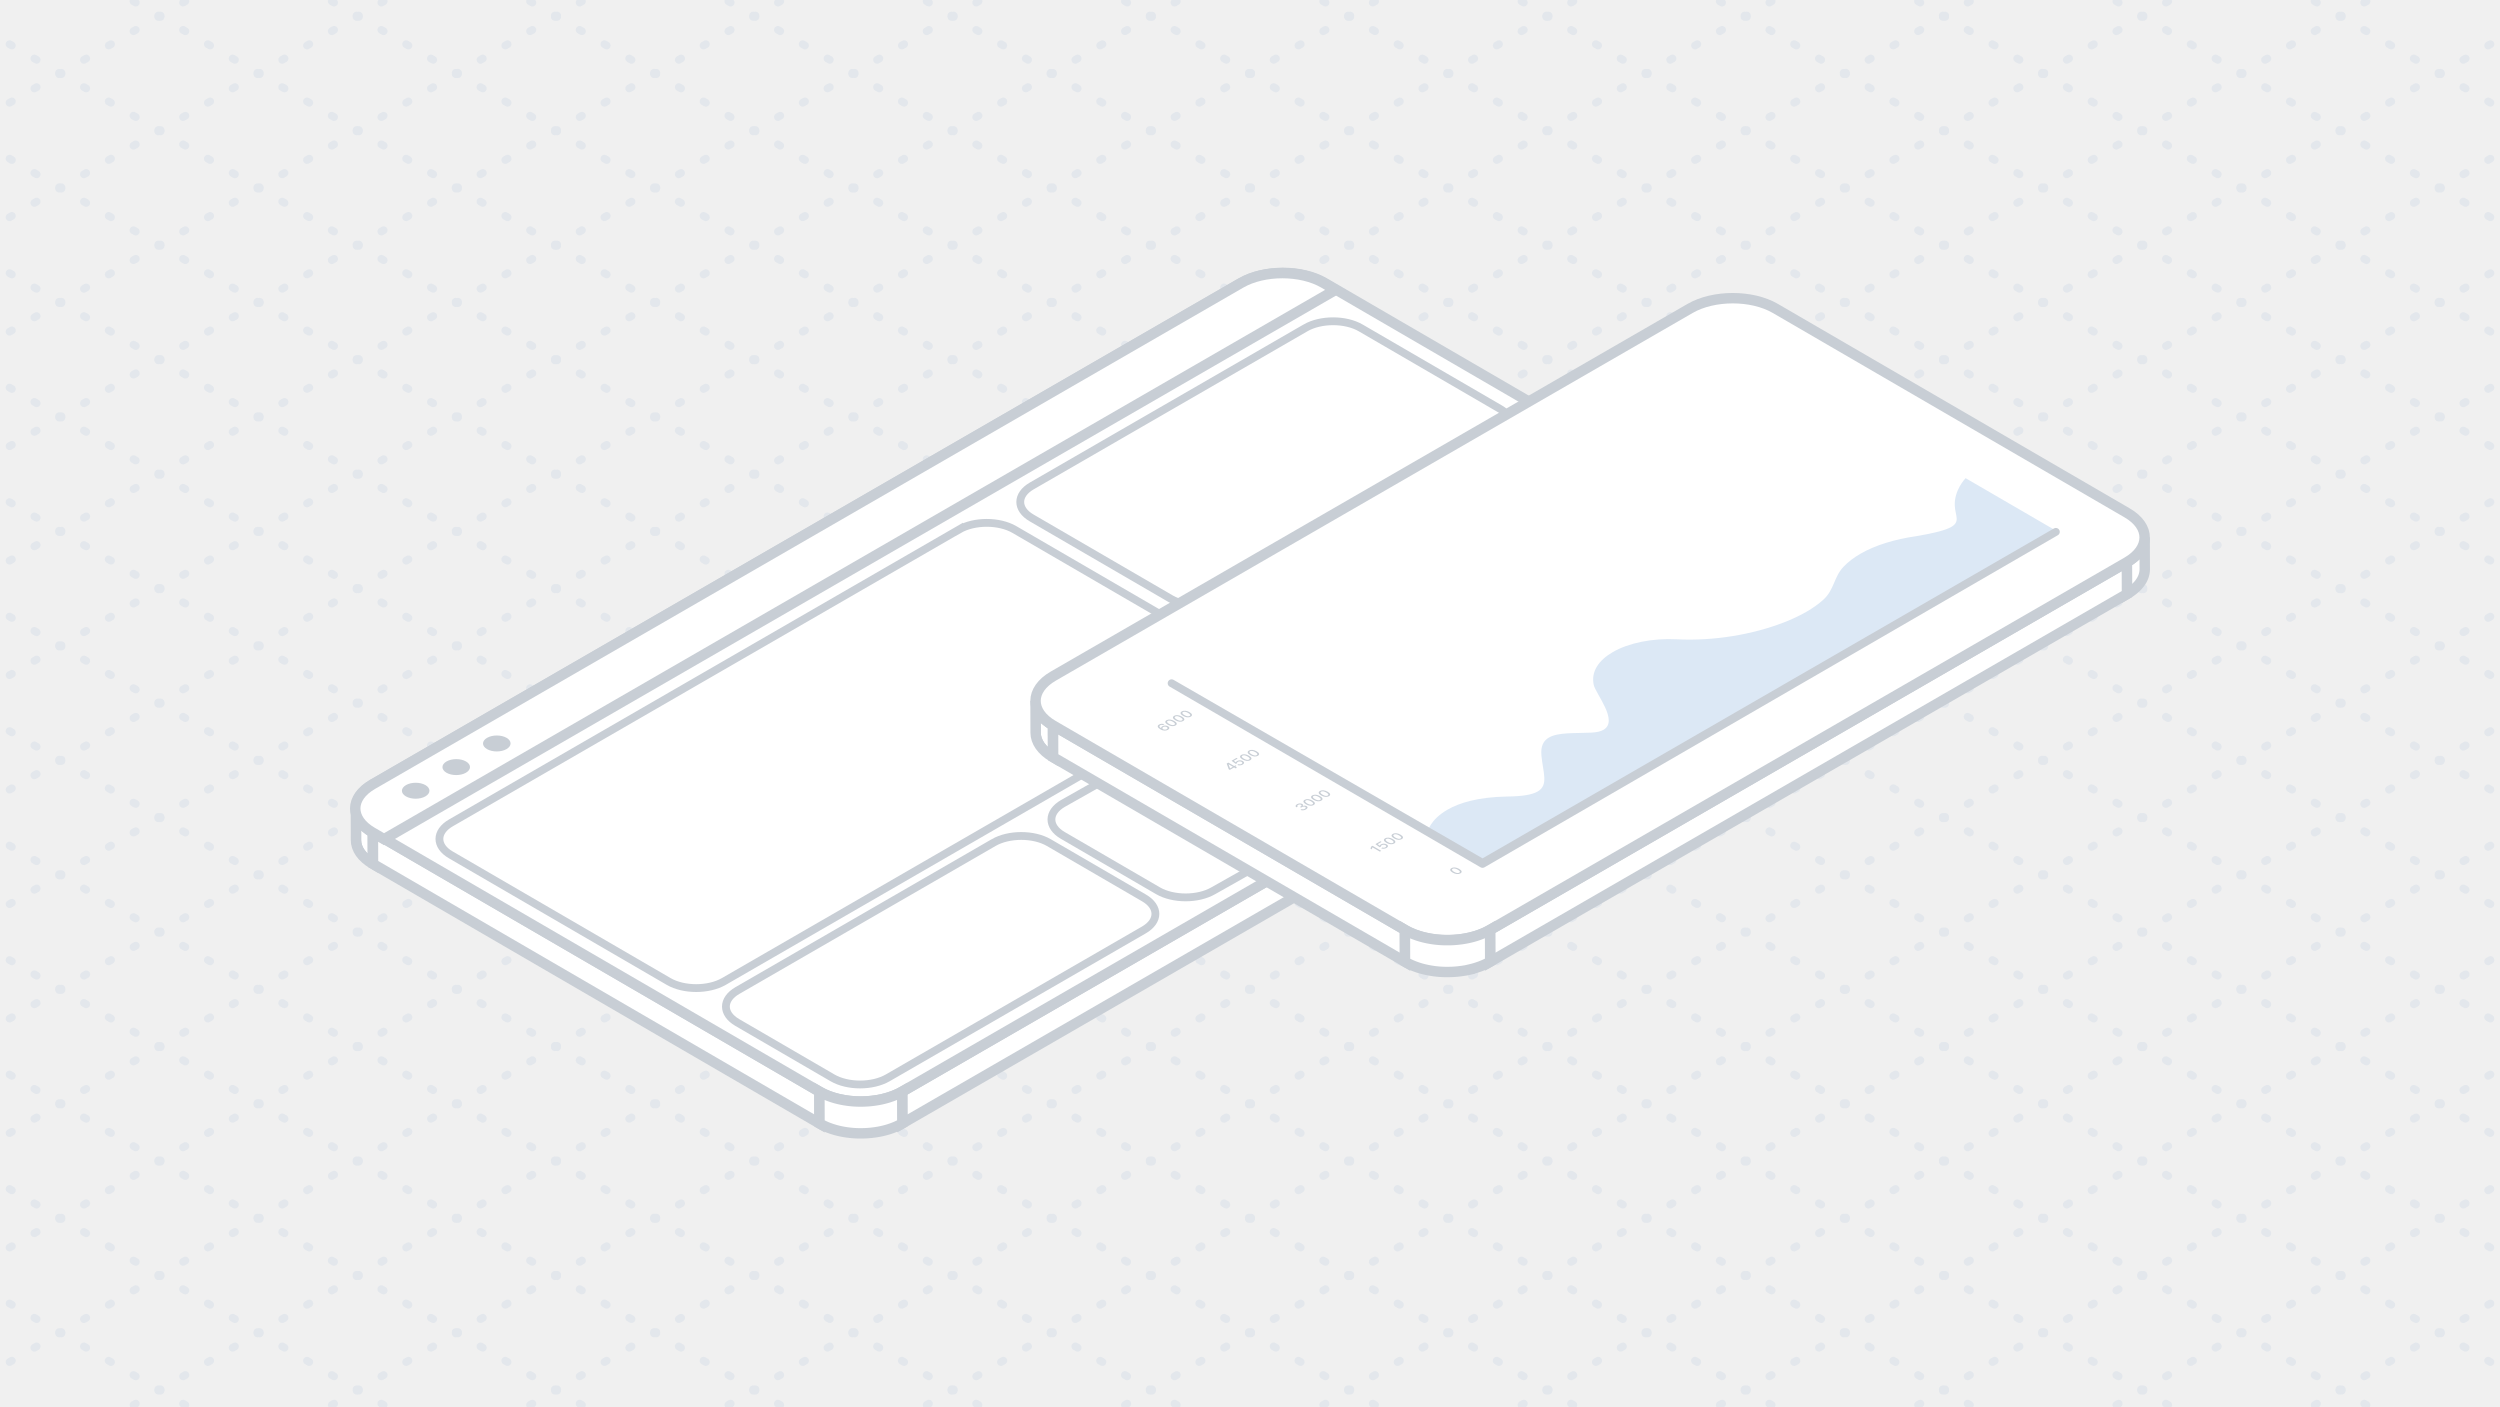
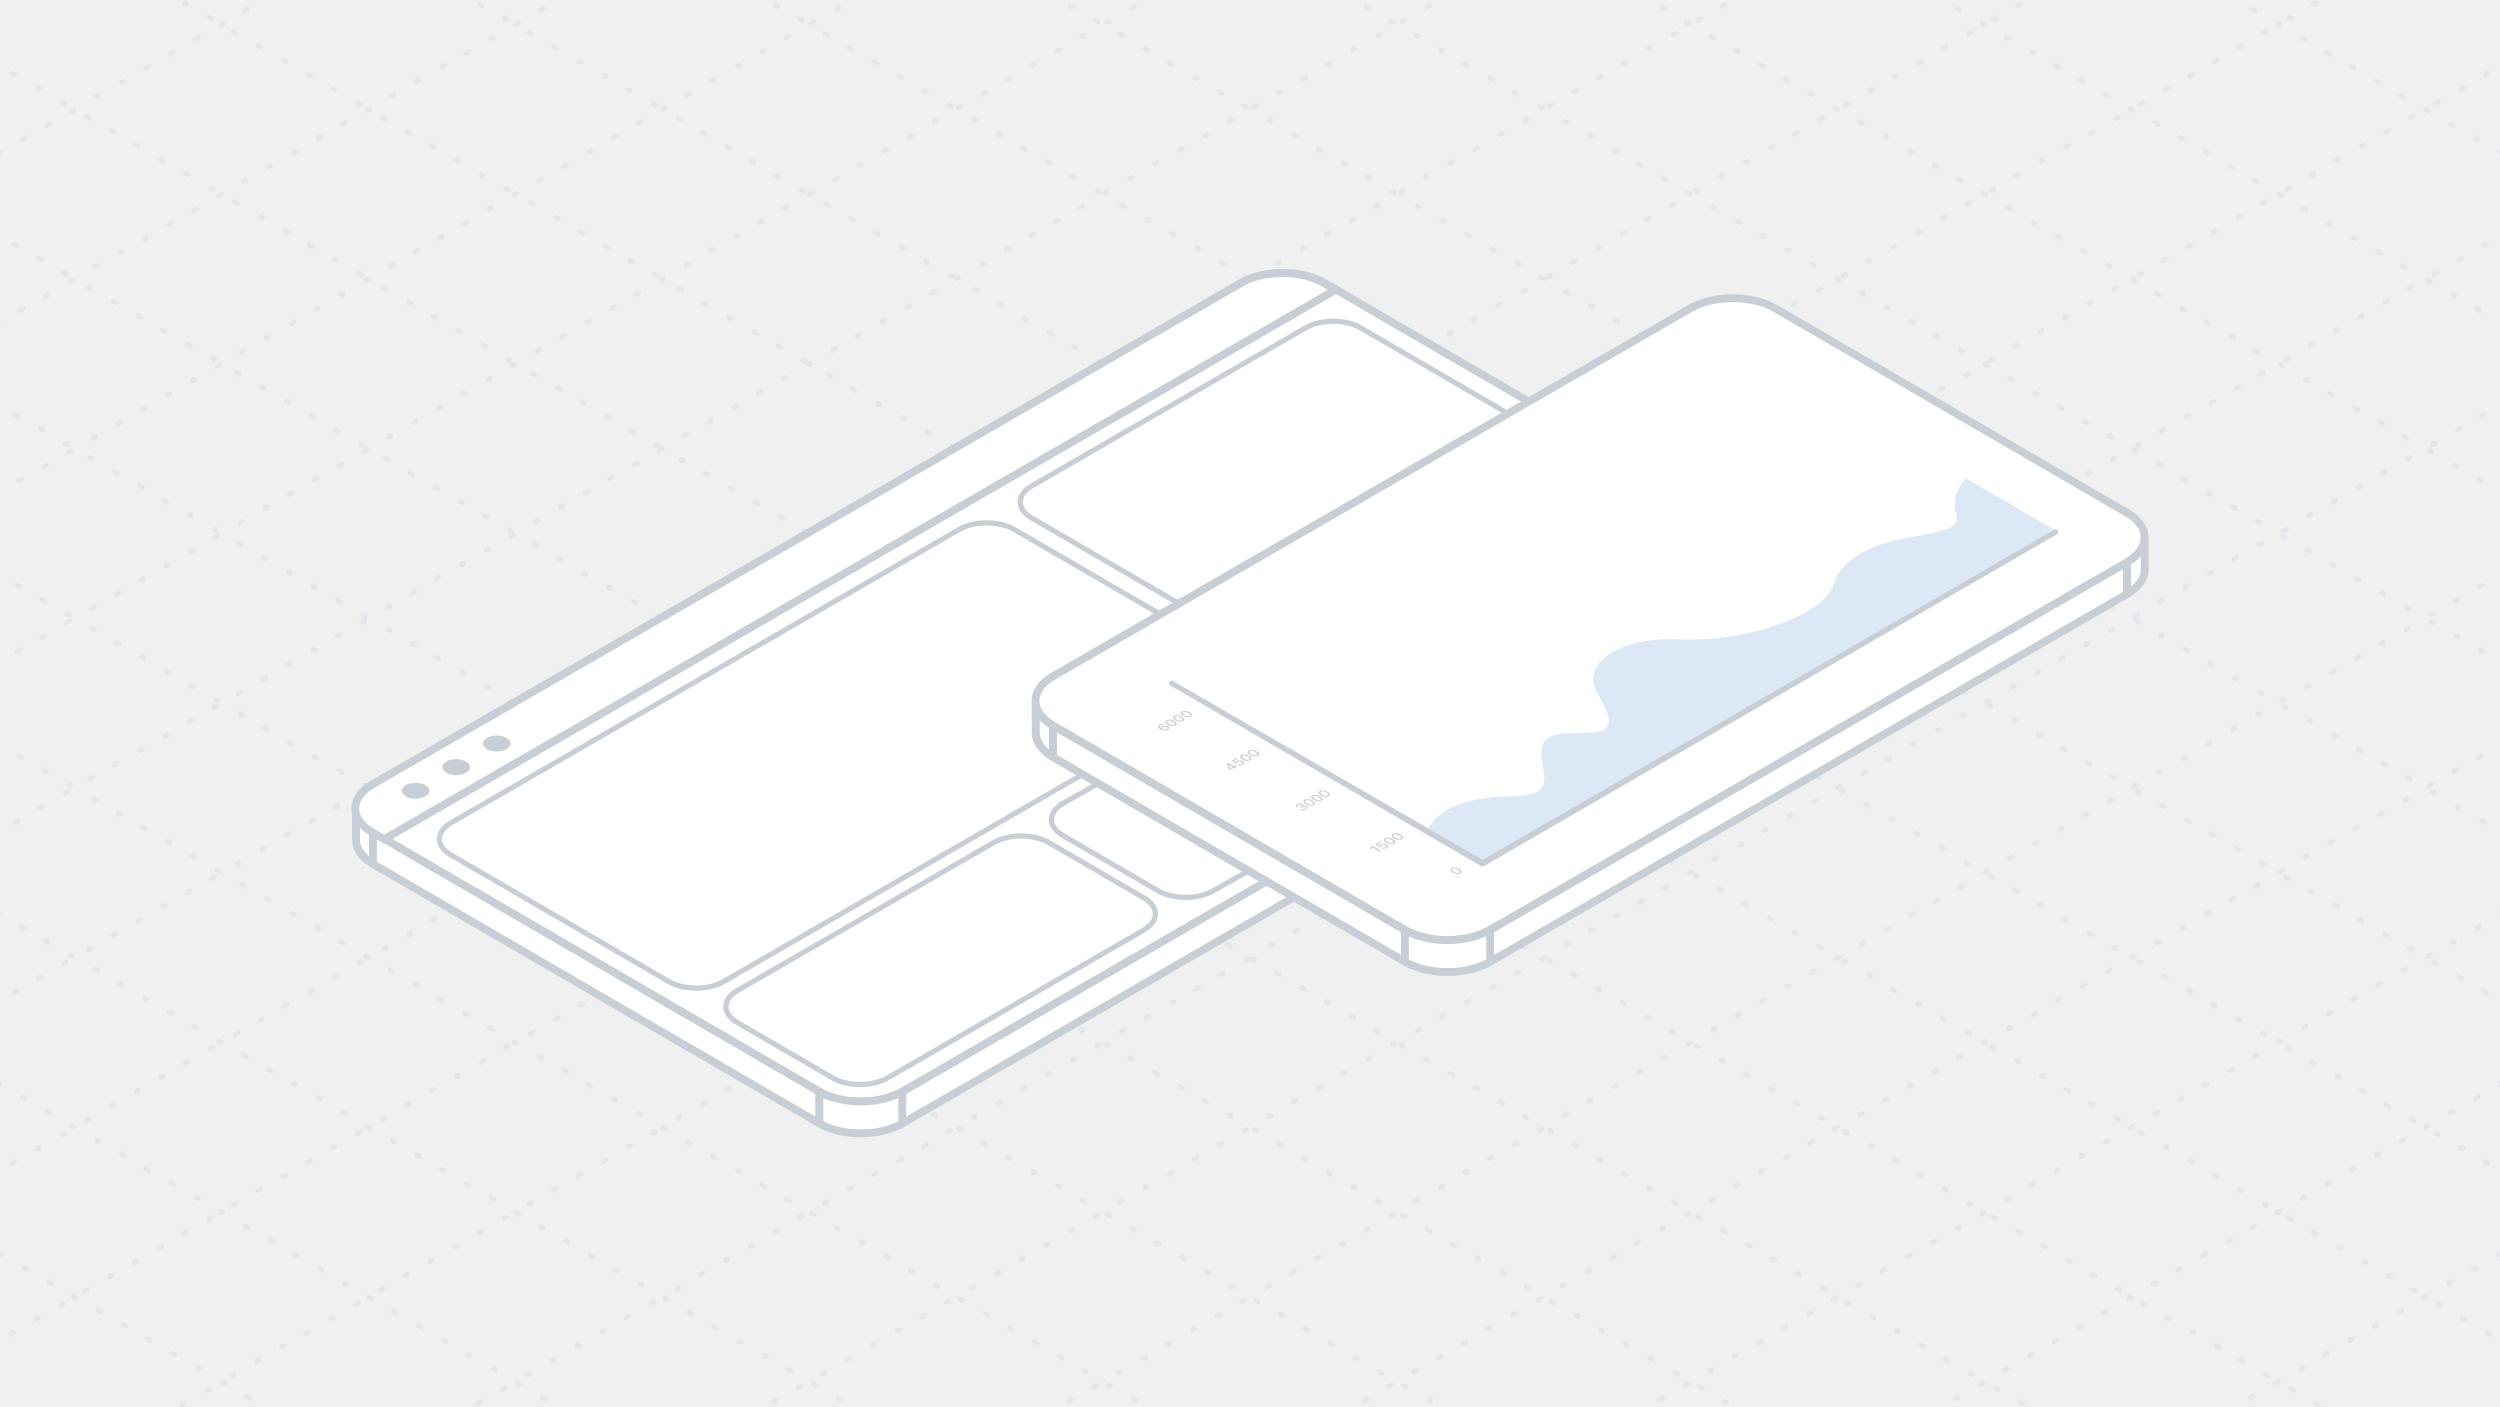
<svg xmlns="http://www.w3.org/2000/svg" viewBox="0 0 1920 1080">
  <defs>
    <style>
      .cls-1, .cls-2, .cls-3, .cls-4 {
        stroke: #c8ced5;
      }
-       .cls-1, .cls-3, .cls-4, .cls-5, .cls-6 {
+       .cls-1, .cls-5, .cls-3, .cls-4, .cls-6 {
        fill: none;
      }
-       .cls-1, .cls-3, .cls-5, .cls-6 {
-         stroke-width: 6px;
+       .cls-1, .cls-5, .cls-4, .cls-6 {
+         stroke-width: 4px;
      }
      .cls-1, .cls-5, .cls-6 {
        stroke-linecap: round;
        stroke-linejoin: round;
      }
+       .cls-2, .cls-3 {
+         stroke-width: 6px;
+       }
      .cls-2, .cls-3, .cls-4 {
        stroke-miterlimit: 10;
      }
-       .cls-2, .cls-4 {
-         stroke-width: 8px;
-       }
      .cls-2, .cls-7 {
        fill: #fff;
+       }
+       .cls-5 {
+         stroke-dasharray: 2 19.96;
+       }
+       .cls-5, .cls-6 {
+         stroke: #e3e7ec;
      }
      .cls-8 {
        fill: #dce8f5;
      }
      .cls-9 {
        fill: #c8ced5;
      }
      .cls-10 {
        clip-path: url(#clippath-1);
      }
-       .cls-5 {
-         stroke-dasharray: 2 19.98;
-       }
-       .cls-5, .cls-6 {
-         stroke: #e3e7ec;
-       }
      .cls-6 {
-         stroke-dasharray: 2 19.98;
+         stroke-dasharray: 2 19.96;
      }
      .cls-11 {
        clip-path: url(#clippath);
      }
    </style>
    <clipPath id="clippath">
      <path class="cls-2" d="M273.4,645.25l-.07-24.45c.02,6.63,4.37,13.25,13.07,18.3l.07,24.45c-8.7-5.06-13.06-11.67-13.07-18.3Z" />
    </clipPath>
    <clipPath id="clippath-1">
      <path class="cls-2" d="M795.37,562.76l-.07-24.45c.02,6.81,4.5,13.61,13.44,18.81l.07,24.45c-8.94-5.2-13.42-12-13.44-18.81Z" />
    </clipPath>
  </defs>
  <g>
    <g>
-       <line class="cls-6" x1="978.16" y1="-812.28" x2="3310.88" y2="534.51" />
-       <line class="cls-5" x1="3302.22" y1="550.5" x2="969.53" y2="1897.28" />
-       <line class="cls-6" x1="941.84" y1="1892.28" x2="-1390.87" y2="545.49" />
-       <line class="cls-5" x1="-1382.22" y1="529.5" x2="950.47" y2="-817.28" />
+       <line class="cls-5" x1="978.14" y1="-1469.05" x2="4448.42" y2="534.52" />
+       <line class="cls-6" x1="4439.77" y1="550.48" x2="969.52" y2="2554.04" />
+       <line class="cls-5" x1="941.86" y1="2549.05" x2="-2528.42" y2="545.48" />
+       <line class="cls-6" x1="-2519.77" y1="529.52" x2="950.48" y2="-1474.04" />
    </g>
-     <line class="cls-6" x1="-1306.08" y1="506.53" x2="1026.63" y2="1853.32" />
-     <line class="cls-6" x1="-1229.94" y1="462.57" x2="1102.77" y2="1809.36" />
-     <line class="cls-6" x1="-1153.8" y1="418.61" x2="1178.91" y2="1765.4" />
-     <line class="cls-6" x1="-1077.66" y1="374.65" x2="1255.05" y2="1721.44" />
-     <line class="cls-6" x1="-1001.51" y1="330.69" x2="1331.2" y2="1677.48" />
-     <line class="cls-6" x1="-925.37" y1="286.72" x2="1407.34" y2="1633.52" />
-     <line class="cls-6" x1="-849.23" y1="242.76" x2="1483.48" y2="1589.56" />
-     <line class="cls-6" x1="-773.09" y1="198.8" x2="1559.62" y2="1545.6" />
-     <line class="cls-6" x1="-696.95" y1="154.84" x2="1635.76" y2="1501.64" />
-     <line class="cls-6" x1="-620.81" y1="110.88" x2="1711.9" y2="1457.68" />
-     <line class="cls-6" x1="-544.67" y1="66.92" x2="1788.05" y2="1413.71" />
-     <line class="cls-6" x1="-468.52" y1="22.96" x2="1864.19" y2="1369.75" />
-     <line class="cls-6" x1="-392.38" y1="-21" x2="1940.33" y2="1325.79" />
-     <line class="cls-6" x1="-316.24" y1="-64.96" x2="2016.47" y2="1281.83" />
-     <line class="cls-6" x1="-240.1" y1="-108.92" x2="2092.61" y2="1237.87" />
-     <line class="cls-6" x1="-163.96" y1="-152.88" x2="2168.75" y2="1193.91" />
-     <line class="cls-6" x1="-87.82" y1="-196.84" x2="2244.89" y2="1149.95" />
-     <line class="cls-6" x1="-11.68" y1="-240.8" x2="2321.04" y2="1105.99" />
-     <line class="cls-6" x1="64.47" y1="-284.76" x2="2397.18" y2="1062.03" />
-     <line class="cls-6" x1="140.61" y1="-328.72" x2="2473.32" y2="1018.07" />
-     <line class="cls-6" x1="216.75" y1="-372.68" x2="2549.46" y2="974.11" />
-     <line class="cls-6" x1="292.89" y1="-416.64" x2="2625.6" y2="930.15" />
-     <line class="cls-6" x1="369.03" y1="-460.6" x2="2701.74" y2="886.19" />
-     <line class="cls-6" x1="445.17" y1="-504.56" x2="2777.88" y2="842.23" />
-     <line class="cls-6" x1="521.31" y1="-548.52" x2="2854.03" y2="798.27" />
-     <line class="cls-6" x1="597.46" y1="-592.48" x2="2930.17" y2="754.31" />
-     <line class="cls-6" x1="673.6" y1="-636.44" x2="3006.31" y2="710.35" />
-     <line class="cls-6" x1="749.74" y1="-680.4" x2="3082.45" y2="666.39" />
-     <line class="cls-6" x1="825.88" y1="-724.36" x2="3158.59" y2="622.43" />
-     <line class="cls-6" x1="902.02" y1="-768.32" x2="3234.73" y2="578.47" />
-     <line class="cls-5" x1="3226.08" y1="506.53" x2="893.38" y2="1853.32" />
-     <line class="cls-5" x1="3149.94" y1="462.57" x2="817.24" y2="1809.36" />
-     <line class="cls-5" x1="3073.8" y1="418.61" x2="741.1" y2="1765.4" />
-     <line class="cls-5" x1="2997.65" y1="374.65" x2="664.96" y2="1721.44" />
-     <line class="cls-5" x1="2921.51" y1="330.69" x2="588.82" y2="1677.48" />
-     <line class="cls-5" x1="2845.37" y1="286.73" x2="512.67" y2="1633.51" />
-     <line class="cls-5" x1="2769.23" y1="242.77" x2="436.53" y2="1589.55" />
-     <line class="cls-5" x1="2693.09" y1="198.81" x2="360.39" y2="1545.59" />
-     <line class="cls-5" x1="2616.94" y1="154.85" x2="284.25" y2="1501.63" />
-     <line class="cls-5" x1="2540.8" y1="110.89" x2="208.11" y2="1457.67" />
-     <line class="cls-5" x1="2464.66" y1="66.93" x2="131.96" y2="1413.71" />
-     <line class="cls-5" x1="2388.52" y1="22.97" x2="55.82" y2="1369.75" />
-     <line class="cls-5" x1="2312.38" y1="-20.99" x2="-20.32" y2="1325.79" />
-     <line class="cls-5" x1="2236.24" y1="-64.95" x2="-96.46" y2="1281.83" />
-     <line class="cls-5" x1="2160.09" y1="-108.91" x2="-172.6" y2="1237.87" />
-     <line class="cls-5" x1="2083.95" y1="-152.87" x2="-248.75" y2="1193.91" />
-     <line class="cls-5" x1="2007.81" y1="-196.83" x2="-324.89" y2="1149.95" />
-     <line class="cls-5" x1="1931.67" y1="-240.8" x2="-401.03" y2="1105.99" />
-     <line class="cls-5" x1="1855.53" y1="-284.76" x2="-477.17" y2="1062.03" />
-     <line class="cls-5" x1="1779.38" y1="-328.72" x2="-553.31" y2="1018.07" />
-     <line class="cls-5" x1="1703.24" y1="-372.68" x2="-629.46" y2="974.11" />
-     <line class="cls-5" x1="1627.1" y1="-416.64" x2="-705.6" y2="930.15" />
-     <line class="cls-5" x1="1550.96" y1="-460.6" x2="-781.74" y2="886.18" />
-     <line class="cls-5" x1="1474.82" y1="-504.56" x2="-857.88" y2="842.22" />
-     <line class="cls-5" x1="1398.67" y1="-548.52" x2="-934.02" y2="798.26" />
-     <line class="cls-5" x1="1322.53" y1="-592.48" x2="-1010.17" y2="754.3" />
-     <line class="cls-5" x1="1246.39" y1="-636.44" x2="-1086.31" y2="710.34" />
-     <line class="cls-5" x1="1170.25" y1="-680.4" x2="-1162.45" y2="666.38" />
-     <line class="cls-5" x1="1094.11" y1="-724.36" x2="-1238.59" y2="622.42" />
-     <line class="cls-5" x1="1017.96" y1="-768.32" x2="-1314.73" y2="578.46" />
+     <line class="cls-5" x1="-2406.94" y1="485.33" x2="1063.34" y2="2488.89" />
+     <line class="cls-5" x1="-2294.1" y1="420.18" x2="1176.18" y2="2423.75" />
+     <line class="cls-5" x1="-2181.27" y1="355.03" x2="1289.01" y2="2358.6" />
+     <line class="cls-5" x1="-2068.43" y1="289.89" x2="1401.85" y2="2293.45" />
+     <line class="cls-5" x1="-1955.59" y1="224.74" x2="1514.68" y2="2228.31" />
+     <line class="cls-5" x1="-1842.76" y1="159.6" x2="1627.52" y2="2163.16" />
+     <line class="cls-5" x1="-1729.92" y1="94.45" x2="1740.35" y2="2098.02" />
+     <line class="cls-5" x1="-1617.09" y1="29.31" x2="1853.19" y2="2032.87" />
+     <line class="cls-5" x1="-1504.25" y1="-35.84" x2="1966.03" y2="1967.73" />
+     <line class="cls-5" x1="-1391.42" y1="-100.99" x2="2078.86" y2="1902.58" />
+     <line class="cls-5" x1="-1278.58" y1="-166.13" x2="2191.7" y2="1837.43" />
+     <line class="cls-5" x1="-1165.74" y1="-231.28" x2="2304.53" y2="1772.29" />
+     <line class="cls-5" x1="-1052.91" y1="-296.42" x2="2417.37" y2="1707.14" />
+     <line class="cls-5" x1="-940.07" y1="-361.57" x2="2530.21" y2="1642" />
+     <line class="cls-5" x1="-827.24" y1="-426.72" x2="2643.04" y2="1576.85" />
+     <line class="cls-5" x1="-714.4" y1="-491.86" x2="2755.88" y2="1511.7" />
+     <line class="cls-5" x1="-601.56" y1="-557.01" x2="2868.71" y2="1446.56" />
+     <line class="cls-5" x1="-488.73" y1="-622.15" x2="2981.55" y2="1381.41" />
+     <line class="cls-5" x1="-375.89" y1="-687.3" x2="3094.39" y2="1316.27" />
+     <line class="cls-5" x1="-263.06" y1="-752.44" x2="3207.22" y2="1251.12" />
+     <line class="cls-5" x1="-150.22" y1="-817.59" x2="3320.06" y2="1185.98" />
+     <line class="cls-5" x1="-37.39" y1="-882.74" x2="3432.89" y2="1120.83" />
+     <line class="cls-5" x1="75.45" y1="-947.88" x2="3545.73" y2="1055.68" />
+     <line class="cls-5" x1="188.29" y1="-1013.03" x2="3658.56" y2="990.54" />
+     <line class="cls-5" x1="301.12" y1="-1078.17" x2="3771.4" y2="925.39" />
+     <line class="cls-5" x1="413.96" y1="-1143.32" x2="3884.24" y2="860.25" />
+     <line class="cls-5" x1="526.79" y1="-1208.47" x2="3997.07" y2="795.1" />
+     <line class="cls-5" x1="639.63" y1="-1273.61" x2="4109.91" y2="729.95" />
+     <line class="cls-5" x1="752.47" y1="-1338.76" x2="4222.74" y2="664.81" />
+     <line class="cls-5" x1="865.3" y1="-1403.9" x2="4335.58" y2="599.66" />
+     <line class="cls-6" x1="4326.94" y1="485.34" x2="856.68" y2="2488.89" />
+     <line class="cls-6" x1="4214.1" y1="420.19" x2="743.84" y2="2423.75" />
+     <line class="cls-6" x1="4101.26" y1="355.05" x2="631.01" y2="2358.6" />
+     <line class="cls-6" x1="3988.43" y1="289.9" x2="518.17" y2="2293.45" />
+     <line class="cls-6" x1="3875.59" y1="224.75" x2="405.34" y2="2228.31" />
+     <line class="cls-6" x1="3762.75" y1="159.61" x2="292.5" y2="2163.16" />
+     <line class="cls-6" x1="3649.92" y1="94.46" x2="179.66" y2="2098.01" />
+     <line class="cls-6" x1="3537.08" y1="29.31" x2="66.83" y2="2032.87" />
+     <line class="cls-6" x1="3424.25" y1="-35.83" x2="-46.01" y2="1967.72" />
+     <line class="cls-6" x1="3311.41" y1="-100.98" x2="-158.85" y2="1902.58" />
+     <line class="cls-6" x1="3198.57" y1="-166.12" x2="-271.68" y2="1837.43" />
+     <line class="cls-6" x1="3085.74" y1="-231.27" x2="-384.52" y2="1772.28" />
+     <line class="cls-6" x1="2972.9" y1="-296.42" x2="-497.36" y2="1707.14" />
+     <line class="cls-6" x1="2860.06" y1="-361.56" x2="-610.19" y2="1641.99" />
+     <line class="cls-6" x1="2747.23" y1="-426.71" x2="-723.03" y2="1576.84" />
+     <line class="cls-6" x1="2634.39" y1="-491.86" x2="-835.87" y2="1511.7" />
+     <line class="cls-6" x1="2521.55" y1="-557" x2="-948.7" y2="1446.55" />
+     <line class="cls-6" x1="2408.72" y1="-622.15" x2="-1061.54" y2="1381.41" />
+     <line class="cls-6" x1="2295.88" y1="-687.29" x2="-1174.38" y2="1316.26" />
+     <line class="cls-6" x1="2183.04" y1="-752.44" x2="-1287.21" y2="1251.11" />
+     <line class="cls-6" x1="2070.21" y1="-817.59" x2="-1400.05" y2="1185.97" />
+     <line class="cls-6" x1="1957.37" y1="-882.73" x2="-1512.89" y2="1120.82" />
+     <line class="cls-6" x1="1844.53" y1="-947.88" x2="-1625.72" y2="1055.67" />
+     <line class="cls-6" x1="1731.7" y1="-1013.03" x2="-1738.56" y2="990.53" />
+     <line class="cls-6" x1="1618.86" y1="-1078.17" x2="-1851.4" y2="925.38" />
+     <line class="cls-6" x1="1506.02" y1="-1143.32" x2="-1964.23" y2="860.24" />
+     <line class="cls-6" x1="1393.19" y1="-1208.46" x2="-2077.07" y2="795.09" />
+     <line class="cls-6" x1="1280.35" y1="-1273.61" x2="-2189.91" y2="729.94" />
+     <line class="cls-6" x1="1167.51" y1="-1338.76" x2="-2302.74" y2="664.8" />
+     <line class="cls-6" x1="1054.68" y1="-1403.9" x2="-2415.58" y2="599.65" />
  </g>
  <g>
    <path class="cls-2" d="M1373.05,460.63c.02-.22.03-.44.04-.66,0-.15.02-.31.03-.46,0-.1,0-.2,0-.3l-.07-24.45c0,.25-.02.5-.03.76-.01.22-.02.45-.04.67-.02.2-.05.4-.07.6-.03.22-.06.44-.1.66-.04.2-.08.41-.13.61-.05.22-.09.43-.15.65-.05.2-.12.41-.18.61-.06.21-.13.43-.2.64-.07.2-.15.4-.22.59-.09.22-.17.45-.27.67-.09.2-.18.39-.27.59-.11.22-.21.44-.33.66-.1.18-.2.36-.3.55-.14.25-.3.51-.45.76-.11.18-.23.36-.35.53-.17.25-.35.5-.53.75-.12.17-.24.33-.37.5-.29.37-.59.74-.91,1.1-.08.09-.14.17-.22.26-.4.44-.83.88-1.27,1.31-.2.2-.42.39-.63.58-.18.16-.35.33-.54.49-.23.2-.47.4-.71.59-.19.16-.37.31-.57.47-.26.2-.53.4-.8.59-.2.14-.39.29-.59.43-.29.21-.6.41-.91.61-.19.13-.38.26-.58.38-.51.32-1.03.64-1.57.95l.07,24.45c.52-.3,1.03-.61,1.52-.92.02-.01.03-.02.05-.03.2-.13.38-.26.58-.38.31-.2.62-.41.91-.61.2-.14.39-.29.59-.43.27-.2.54-.39.8-.59.2-.15.38-.31.57-.47.24-.2.48-.39.71-.59.19-.16.36-.32.54-.49.18-.16.37-.32.54-.49.03-.03.06-.06.09-.09.45-.43.87-.87,1.27-1.31.08-.09.15-.17.22-.26.32-.36.62-.73.91-1.1.05-.06.1-.12.15-.18.08-.1.15-.21.22-.32.18-.25.36-.5.53-.75.12-.18.23-.35.35-.53.16-.25.31-.5.45-.76.06-.11.13-.22.19-.32.04-.07.07-.15.11-.22.11-.22.22-.44.33-.66.09-.2.19-.39.27-.59.1-.22.18-.44.27-.67.05-.14.12-.27.16-.4.02-.06.04-.12.06-.19.07-.21.14-.43.2-.64.06-.2.12-.41.18-.61.06-.21.1-.43.15-.64.03-.15.07-.29.1-.44.01-.06.01-.12.03-.17.04-.22.07-.44.1-.66.03-.2.06-.41.07-.61Z" />
    <g>
      <path class="cls-7" d="M273.4,645.25l-.07-24.45c.02,6.63,4.37,13.25,13.07,18.3l.07,24.45c-8.7-5.06-13.06-11.67-13.07-18.3Z" />
      <g class="cls-11">
        <path class="cls-2" d="M286.41,639.09l.07,24.45c-8.7-5.06-13.06-11.67-13.07-18.3l-.07-24.45c.02,6.63,4.37,13.25,13.07,18.3" />
      </g>
-       <path class="cls-4" d="M273.4,645.25l-.07-24.45c.02,6.63,4.37,13.25,13.07,18.3l.07,24.45c-8.7-5.06-13.06-11.67-13.07-18.3Z" />
+       <path class="cls-3" d="M273.4,645.25l-.07-24.45c.02,6.63,4.37,13.25,13.07,18.3l.07,24.45c-8.7-5.06-13.06-11.67-13.07-18.3Z" />
    </g>
    <polygon class="cls-2" points="629.25 838.33 629.32 862.79 286.48 663.55 286.41 639.09 629.25 838.33" />
    <polygon class="cls-2" points="1359.76 453.32 1359.83 477.77 692.96 862.79 692.89 838.34 1359.76 453.32" />
    <path class="cls-2" d="M953.49,217.21c17.63-10.18,46.13-10.18,63.64,0l342.85,199.24c17.52,10.18,17.42,26.68-.21,36.86l-666.87,385.02c-17.63,10.18-46.12,10.18-63.64,0l-342.85-199.24c-17.51-10.18-17.42-26.68.21-36.86L953.49,217.21Z" />
    <path class="cls-2" d="M677.35,868.67c.34-.08.67-.15,1.01-.23.34-.08.68-.17,1.02-.26.33-.09.66-.17.99-.26.33-.09.67-.19,1-.28.33-.09.65-.19.97-.29.1-.03.2-.06.3-.09.13-.04.26-.09.39-.13.66-.21,1.3-.43,1.95-.67.2-.07.4-.14.59-.21.79-.3,1.57-.61,2.33-.93.14-.06.28-.13.42-.19.64-.28,1.26-.57,1.88-.87.2-.1.41-.2.61-.3.73-.37,1.46-.75,2.16-1.16l-.07-24.45c-.7.4-1.42.79-2.16,1.16-.2.1-.4.2-.6.3-.62.3-1.24.59-1.88.87-.14.06-.28.13-.42.19-.76.33-1.54.64-2.33.93-.19.07-.39.14-.59.21-.64.23-1.29.45-1.95.67-.23.07-.46.15-.69.22-.32.1-.65.19-.97.29-.33.1-.66.19-1,.28-.33.09-.66.17-.99.26-.34.09-.68.17-1.02.26-.33.08-.67.15-1,.23-.34.08-.69.15-1.03.23-.34.07-.68.14-1.02.2-.33.06-.65.13-.98.18-.83.15-1.67.28-2.51.4-.03,0-.06,0-.09.01-.81.11-1.63.21-2.45.3-.29.03-.58.06-.87.09-.47.04-.95.09-1.42.12-.31.02-.62.04-.93.06-.48.03-.96.06-1.43.08-.31.01-.62.03-.94.04-.41.01-.82.02-1.22.03-.33,0-.67.01-1,.01-.41,0-.83,0-1.24,0-.33,0-.66,0-.99-.01-.38,0-.76-.03-1.14-.04-.35-.01-.69-.02-1.04-.04-.38-.02-.77-.05-1.15-.07-.34-.02-.68-.04-1.02-.07-.38-.03-.76-.07-1.14-.11-.34-.03-.68-.06-1.01-.1-.38-.04-.76-.09-1.14-.14-.33-.04-.66-.08-.99-.13-.46-.06-.92-.14-1.38-.21-.26-.04-.53-.08-.79-.12-.57-.1-1.14-.21-1.71-.32-.14-.03-.29-.05-.43-.08-.75-.15-1.49-.32-2.22-.49-.22-.05-.44-.11-.66-.17-.51-.13-1.02-.26-1.52-.39-.22-.06-.45-.13-.67-.19-.66-.19-1.31-.39-1.96-.6-.21-.07-.41-.13-.62-.2-.8-.27-1.6-.55-2.37-.85-.34-.13-.67-.27-1.01-.41-.26-.11-.52-.21-.78-.32-.35-.15-.7-.31-1.04-.47-.24-.11-.48-.21-.72-.33-.37-.18-.74-.37-1.11-.55-.2-.1-.4-.2-.6-.3-.56-.29-1.11-.6-1.65-.91l.07,24.45c.54.31,1.09.62,1.65.91.19.1.38.19.57.29.38.19.75.38,1.13.57.23.11.47.21.7.32.35.16.7.32,1.06.48.25.11.51.21.77.31.31.13.61.26.92.38.03.01.07.02.1.03.78.3,1.57.58,2.37.85.21.07.41.13.62.2.64.21,1.3.41,1.95.6.14.04.27.09.4.12.09.02.18.05.27.07.5.14,1.01.27,1.52.39.22.06.44.11.67.17.73.17,1.47.34,2.22.49,0,0,.02,0,.02,0,.15.03.3.05.45.08.56.11,1.11.21,1.67.31.27.05.54.08.81.13.45.07.91.14,1.36.21.05,0,.11.02.16.02.28.04.57.07.85.1.38.05.75.1,1.13.14.34.04.68.07,1.02.1.38.04.76.07,1.14.11.07,0,.14.01.21.02.27.02.54.03.82.05.38.03.76.05,1.15.07.35.02.69.03,1.04.04.38.01.76.03,1.14.04.09,0,.17,0,.26,0,.24,0,.49,0,.73,0,.41,0,.82,0,1.24,0,.33,0,.67,0,1-.01.41,0,.81-.01,1.22-.03.12,0,.25,0,.37,0,.19,0,.38-.02.57-.03.48-.02.95-.05,1.43-.08.31-.02.62-.04.94-.07.47-.04.95-.08,1.42-.12.19-.02.39-.03.58-.05.1-.01.2-.03.29-.04.82-.09,1.64-.18,2.45-.3.03,0,.06,0,.09-.01.84-.12,1.68-.26,2.51-.4.09-.02.18-.03.27-.04.24-.04.47-.09.71-.14.34-.07.68-.13,1.02-.2.35-.07.69-.15,1.03-.23Z" />
    <path class="cls-2" d="M952.98,217.36c17.63-10.18,46.12-10.18,63.64,0l9.05,5.26-730.71,421.88-9.05-5.26c-17.52-10.18-17.43-26.68.21-36.86L952.98,217.36Z" />
    <path class="cls-9" d="M311.78,602.95c4.14-2.39,10.84-2.39,14.96,0,4.12,2.39,4.1,6.27-.04,8.67s-10.84,2.39-14.96,0-4.09-6.27.05-8.66Z" />
    <path class="cls-9" d="M374.08,566.65c4.14-2.39,10.85-2.39,14.97,0,4.12,2.39,4.09,6.27-.06,8.67-4.14,2.39-10.84,2.39-14.96,0-4.12-2.39-4.1-6.27.04-8.67Z" />
    <path class="cls-9" d="M342.93,584.8c4.14-2.39,10.84-2.39,14.96,0,4.12,2.39,4.09,6.27-.05,8.66-4.14,2.39-10.84,2.39-14.96,0-4.12-2.39-4.1-6.27.04-8.67Z" />
-     <path class="cls-3" d="M736.58,406.65c11.75-6.79,30.75-6.78,42.43,0l167.31,97.23c11.68,6.79,11.62,17.79-.14,24.57l-390.25,225.31c-11.75,6.79-30.75,6.79-42.43,0l-167.31-97.23c-11.68-6.79-11.62-17.79.14-24.58l390.25-225.31Z" />
-     <path class="cls-3" d="M763.07,647.12c11.75-6.79,30.75-6.79,42.43,0l73.14,42.51c11.68,6.79,11.61,17.79-.14,24.58l-196.72,113.58c-11.75,6.79-30.74,6.79-42.42,0l-73.14-42.51c-11.68-6.79-11.62-17.79.14-24.57l196.72-113.58Z" />
-     <path class="cls-3" d="M958.06,537.04c11.75-6.79,30.75-6.79,42.43,0l73.14,42.5c11.68,6.79,11.62,17.79-.14,24.58l-141.7,79.98c-11.75,6.79-30.75,6.78-42.43,0l-73.14-42.5c-11.68-6.79-11.62-17.79.14-24.57l141.7-79.98Z" />
-     <path class="cls-3" d="M1002.59,251.83c11.75-6.79,30.74-6.79,42.42,0l107.11,62.25c11.68,6.79,11.62,17.79-.13,24.58l-210.18,121.35c-11.75,6.79-30.75,6.78-42.43,0l-107.11-62.25c-11.68-6.79-11.62-17.79.14-24.57l210.18-121.35Z" />
-     <path class="cls-3" d="M1165.55,345.23c11.75-6.79,30.74-6.79,42.42,0l132.79,77.31c11.68,6.79,11.62,17.79-.13,24.58l-213.18,123.35c-11.75,6.79-30.75,6.78-42.43,0l-132.79-77.31c-11.68-6.79-11.62-17.79.14-24.57l213.18-123.35Z" />
+     <path class="cls-4" d="M736.58,406.65c11.75-6.79,30.75-6.78,42.43,0l167.31,97.23c11.68,6.79,11.62,17.79-.14,24.57l-390.25,225.31c-11.75,6.79-30.75,6.79-42.43,0l-167.31-97.23c-11.68-6.79-11.62-17.79.14-24.58l390.25-225.31Z" />
+     <path class="cls-4" d="M763.07,647.12c11.75-6.79,30.75-6.79,42.43,0l73.14,42.51c11.68,6.79,11.61,17.79-.14,24.58l-196.72,113.58c-11.75,6.79-30.74,6.79-42.42,0l-73.14-42.51c-11.68-6.79-11.62-17.79.14-24.57l196.72-113.58Z" />
+     <path class="cls-4" d="M958.06,537.04c11.75-6.79,30.75-6.79,42.43,0l73.14,42.5c11.68,6.79,11.62,17.79-.14,24.58l-141.7,79.98c-11.75,6.79-30.75,6.78-42.43,0l-73.14-42.5c-11.68-6.79-11.62-17.79.14-24.57l141.7-79.98Z" />
+     <path class="cls-4" d="M1002.59,251.83c11.75-6.79,30.74-6.79,42.42,0l107.11,62.25c11.68,6.79,11.62,17.79-.13,24.58l-210.18,121.35c-11.75,6.79-30.75,6.78-42.43,0l-107.11-62.25c-11.68-6.79-11.62-17.79.14-24.57l210.18-121.35Z" />
+     <path class="cls-4" d="M1165.55,345.23c11.75-6.79,30.74-6.79,42.42,0l132.79,77.31c11.68,6.79,11.62,17.79-.13,24.58l-213.18,123.35c-11.75,6.79-30.75,6.78-42.43,0l-132.79-77.31c-11.68-6.79-11.62-17.79.14-24.57l213.18-123.35Z" />
  </g>
  <path class="cls-2" d="M1647.1,438.63c.02-.23.03-.45.04-.68,0-.16.03-.32.03-.47,0-.1,0-.21,0-.31l-.07-24.45c0,.26-.02.52-.03.78-.01.23-.02.45-.04.68-.02.21-.05.42-.08.62-.03.23-.06.45-.1.68-.04.21-.08.42-.13.63-.05.22-.09.44-.15.66-.05.21-.12.42-.18.63-.07.22-.13.44-.21.66-.07.2-.15.41-.23.61-.09.23-.18.46-.28.69-.09.2-.18.4-.28.6-.11.23-.22.45-.34.68-.1.19-.21.37-.31.56-.15.26-.3.52-.47.78-.12.18-.23.37-.36.55-.17.26-.35.51-.54.77-.13.17-.25.34-.38.51-.3.38-.61.76-.94,1.13-.08.09-.15.18-.23.27-.41.46-.85.91-1.31,1.35-.21.2-.43.4-.64.59-.18.17-.36.34-.56.5-.24.21-.49.41-.74.61-.19.16-.38.32-.58.48-.26.21-.54.41-.82.61-.2.15-.4.3-.61.45-.3.21-.61.41-.92.62-.2.13-.4.27-.61.4-.52.33-1.05.66-1.61.98l.07,24.45c.54-.31,1.06-.62,1.56-.95.02-.01.03-.02.05-.03.21-.13.4-.27.61-.4.31-.21.62-.41.92-.62.21-.15.41-.3.61-.45.27-.2.55-.4.82-.61.2-.16.39-.32.58-.48.25-.2.5-.4.74-.61.19-.17.37-.34.56-.51.18-.17.37-.33.55-.5.03-.03.06-.06.09-.09.46-.44.9-.9,1.31-1.35.08-.09.15-.18.23-.27.33-.37.64-.75.94-1.13.05-.06.11-.12.15-.18.08-.11.15-.22.23-.33.19-.25.37-.51.54-.77.12-.18.24-.36.36-.55.16-.26.32-.52.47-.78.06-.11.14-.22.2-.33.04-.08.07-.15.11-.23.12-.22.23-.45.34-.68.1-.2.19-.4.28-.6.1-.23.19-.46.28-.69.05-.14.12-.28.17-.42.02-.06.04-.13.06-.19.08-.22.14-.44.21-.66.06-.21.13-.42.18-.63.06-.22.1-.44.15-.66.03-.15.08-.3.1-.45.01-.06.02-.12.03-.18.04-.23.07-.45.1-.68.03-.21.06-.42.08-.62Z" />
  <g>
    <path class="cls-7" d="M795.37,562.76l-.07-24.45c.02,6.81,4.5,13.61,13.44,18.81l.07,24.45c-8.94-5.2-13.42-12-13.44-18.81Z" />
    <g class="cls-10">
      <path class="cls-2" d="M808.74,557.11l.07,24.45c-8.94-5.2-13.42-12-13.44-18.81l-.07-24.45c.02,6.81,4.5,13.61,13.44,18.81" />
    </g>
-     <path class="cls-4" d="M795.37,562.76l-.07-24.45c.02,6.81,4.5,13.61,13.44,18.81l.07,24.45c-8.94-5.2-13.42-12-13.44-18.81Z" />
+     <path class="cls-3" d="M795.37,562.76l-.07-24.45c.02,6.81,4.5,13.61,13.44,18.81l.07,24.45c-8.94-5.2-13.42-12-13.44-18.81Z" />
  </g>
  <polygon class="cls-2" points="1078.96 714.15 1079.03 738.6 808.81 581.57 808.74 557.11 1078.96 714.15" />
  <polygon class="cls-2" points="1633.44 431.78 1633.51 456.24 1144.44 738.6 1144.37 714.15 1633.44 431.78" />
  <path class="cls-2" d="M1298.02,236.86c18.13-10.47,47.41-10.46,65.41,0l270.22,157.03c18.01,10.47,17.92,27.43-.21,37.89l-489.07,282.37c-18.12,10.46-47.41,10.46-65.41,0l-270.22-157.03c-18-10.46-17.91-27.43.21-37.89l489.07-282.37Z" />
  <path class="cls-2" d="M1128.39,744.65c.35-.08.69-.15,1.04-.24.35-.08.69-.17,1.04-.26.34-.09.69-.18,1.03-.27.34-.09.68-.19,1.02-.29.33-.1.67-.19,1-.3.1-.03.21-.06.31-.09.14-.04.27-.09.4-.14.67-.22,1.34-.44,2-.68.2-.07.41-.14.61-.22.81-.3,1.61-.62,2.4-.96.15-.06.29-.13.44-.19.65-.29,1.3-.59,1.93-.9.21-.1.42-.2.62-.31.75-.38,1.5-.78,2.22-1.19l-.07-24.45c-.72.42-1.46.81-2.22,1.19-.21.1-.41.21-.62.31-.63.31-1.28.61-1.93.9-.15.06-.29.13-.44.2-.79.34-1.59.66-2.4.96-.2.07-.4.15-.61.22-.66.24-1.33.47-2,.69-.24.08-.47.16-.71.23-.33.1-.67.2-1.01.3-.34.1-.67.2-1.01.29-.34.09-.69.18-1.03.27-.34.09-.69.18-1.03.26-.35.08-.7.16-1.04.24-.35.08-.7.16-1.05.23-.35.07-.71.14-1.06.21-.33.06-.66.13-1,.19-.86.15-1.72.29-2.58.42-.03,0-.06,0-.09.01-.84.12-1.68.22-2.53.31-.3.03-.59.06-.89.09-.49.05-.98.09-1.47.13-.32.02-.64.05-.96.07-.49.03-.98.06-1.47.08-.32.01-.64.03-.97.04-.42.01-.84.02-1.26.03-.34,0-.69.01-1.03.01-.42,0-.85,0-1.27,0-.34,0-.68,0-1.02-.01-.39,0-.79-.03-1.18-.04-.35-.01-.7-.03-1.06-.04-.39-.02-.79-.05-1.18-.08-.35-.02-.7-.04-1.05-.07-.39-.03-.78-.07-1.17-.11-.35-.03-.7-.06-1.04-.1-.39-.04-.78-.09-1.17-.14-.34-.04-.68-.08-1.02-.13-.48-.07-.95-.14-1.43-.22-.27-.04-.53-.08-.8-.13-.58-.1-1.16-.21-1.74-.32-.15-.03-.31-.06-.46-.09-.77-.16-1.53-.32-2.28-.5-.23-.05-.46-.12-.69-.17-.52-.13-1.04-.26-1.56-.4-.23-.06-.46-.13-.69-.2-.68-.19-1.35-.4-2.01-.61-.21-.07-.43-.14-.64-.21-.83-.28-1.64-.57-2.44-.88-.35-.13-.69-.28-1.03-.42-.27-.11-.54-.22-.8-.33-.37-.16-.73-.32-1.09-.49-.24-.11-.49-.21-.72-.33-.4-.19-.79-.39-1.19-.59-.19-.1-.38-.19-.57-.28-.58-.3-1.14-.61-1.7-.94l.07,24.45c.55.32,1.12.63,1.69.94.19.1.4.2.59.3.38.2.77.39,1.16.58.24.11.49.22.73.33.36.16.72.33,1.08.49.26.11.53.22.79.32.32.13.63.26.95.39.03.01.07.02.1.04.8.31,1.62.6,2.44.88.21.07.42.14.63.21.66.22,1.34.42,2.02.61.14.04.27.09.41.13.09.03.18.05.27.07.52.14,1.04.27,1.56.4.23.06.46.12.69.17.75.18,1.51.35,2.28.5,0,0,.02,0,.03,0,.16.03.31.06.47.09.57.11,1.13.22,1.71.32.27.05.55.08.82.13.47.07.94.15,1.41.22.06,0,.11.02.17.03.29.04.58.07.87.11.39.05.78.1,1.17.14.35.04.7.07,1.04.1.39.04.78.08,1.17.11.07,0,.14.01.22.02.28.02.56.03.84.05.39.03.78.05,1.18.07.35.02.71.03,1.06.04.39.02.78.03,1.18.04.09,0,.18,0,.27,0,.25,0,.5,0,.75,0,.42,0,.85,0,1.27,0,.34,0,.69,0,1.03-.01.42,0,.84-.02,1.26-.03.13,0,.25,0,.38,0,.2,0,.39-.02.58-.03.49-.02.98-.05,1.47-.08.32-.02.64-.04.96-.07.49-.04.98-.08,1.46-.13.2-.02.4-.03.59-.05.1-.01.2-.03.3-.04.85-.09,1.7-.19,2.54-.31.02,0,.05,0,.07,0,.87-.12,1.73-.26,2.58-.41.09-.02.19-.03.28-.04.24-.04.49-.1.73-.14.35-.07.7-.13,1.05-.21.36-.07.71-.15,1.06-.23Z" />
  <path class="cls-8" d="M1238.57,500.82c12.2-7.04,30.41-10.82,49.28-9.84,28.51,1.48,58.44-3.76,82.11-12.94,6.22-2.41,12.11-5.15,17.43-8.22,4.84-2.8,9.21-5.87,12.89-9.21,8.56-7.77,7.96-17.34,15.57-25.36,3.55-3.74,7.93-7.06,12.97-9.97,11.57-6.68,26.59-11.17,42.81-13.49,14.82-2.51,22.8-4.72,26.96-7.11,7.03-4.06,3.08-8.66,2.69-16.14-.63-11.91,7.86-20.84,8.3-21.31l69.88,40.61-441.97,255.17-41.15-23.92c.09-.47,1.82-9.46,15.33-17.26,9.01-5.2,23.21-9.66,45.53-10.09,12.24-.12,19.51-1.44,23.69-3.85,8.6-4.96,4.13-14.54,2.92-27.71-.67-7.21,1.62-11.36,5.79-13.76,7.15-4.13,19.84-3.15,32.72-3.77,4.12-.2,7.09-.97,9.16-2.16,11.86-6.85-6.05-27.67-7.51-34.54-2.17-10.23,3.9-18.93,14.61-25.11Z" />
  <g>
    <path class="cls-9" d="M1114.72,666.75c1.55-.89,3.73-.69,5.9.57,2.19,1.27,2.51,2.53.96,3.42s-3.71.7-5.9-.57c-2.17-1.26-2.5-2.53-.96-3.42ZM1120.71,670.23c.91-.53.57-1.35-1.11-2.32s-3.12-1.18-4.02-.66-.54,1.37,1.13,2.33c1.67.97,3.1,1.17,4.01.65" />
    <g>
      <path class="cls-9" d="M1063.8,643.85c1.54-.89,3.74-.69,5.9.57,2.19,1.27,2.52,2.53.97,3.42s-3.72.7-5.91-.57c-2.16-1.26-2.5-2.53-.96-3.42ZM1069.79,647.33c.91-.53.57-1.35-1.11-2.32-1.66-.96-3.11-1.18-4.02-.66s-.53,1.36,1.13,2.33c1.67.97,3.09,1.18,4,.65" />
      <path class="cls-9" d="M1069.67,640.46c1.54-.89,3.74-.69,5.9.57,2.19,1.27,2.52,2.53.97,3.42s-3.72.7-5.91-.57c-2.16-1.26-2.51-2.53-.96-3.42ZM1075.66,643.94c.91-.52.57-1.35-1.11-2.32-1.66-.96-3.12-1.18-4.02-.66s-.54,1.37,1.12,2.33c1.67.97,3.09,1.18,4.01.65" />
      <path class="cls-9" d="M1060.14,646.08l.87.51-2.96,1.71,1.65,1.22.06-.04c.01-.32.3-.7.81-.99,1.26-.73,3.14-.73,4.42.02,1.32.77,1.27,1.89-.14,2.7-1.27.73-3.01.83-4.11.24l1-.58c.62.3,1.59.23,2.27-.16.82-.47.81-1.15.02-1.61s-2.01-.47-2.86.01c-.54.31-.77.65-.59,1.02l-.96.56-3.28-2.41,3.81-2.2Z" />
      <polygon class="cls-9" points="1054.1 649.57 1060.78 653.45 1059.74 654.04 1054.08 650.75 1054.04 650.77 1053.48 652.3 1052.51 651.74 1053.09 650.14 1054.1 649.57" />
    </g>
    <g>
      <path class="cls-9" d="M996.14,617.64c1.32-.76,2.98-.76,3.97-.18.76.43.84,1.03.29,1.55l.04.03c1.05-.45,2.19-.41,3.04.08,1.12.65.91,1.72-.49,2.52s-3.14.94-4.27.33l1.04-.6c.63.32,1.58.2,2.33-.24.81-.47.97-1.07.32-1.44s-1.69-.34-2.65.21l-.57.33-.83-.48.57-.33c.76-.44.87-1,.24-1.36s-1.48-.34-2.2.08c-.68.39-.9.95-.33,1.32l-.98.57c-1.05-.65-.79-1.66.47-2.39Z" />
      <path class="cls-9" d="M1007.86,610.87c1.55-.89,3.73-.69,5.9.57,2.19,1.27,2.52,2.53.97,3.42-1.56.9-3.72.7-5.91-.57-2.17-1.26-2.5-2.53-.96-3.42ZM1013.85,614.35c.91-.53.57-1.35-1.11-2.32s-3.12-1.18-4.02-.66-.54,1.37,1.12,2.33c1.67.97,3.1,1.17,4.01.65" />
      <path class="cls-9" d="M1013.72,607.49c1.55-.89,3.73-.69,5.9.57,2.19,1.27,2.52,2.53.97,3.42s-3.72.7-5.91-.57c-2.17-1.26-2.5-2.53-.96-3.42ZM1019.71,610.97c.91-.53.57-1.35-1.11-2.32-1.66-.96-3.11-1.18-4.02-.66-.9.52-.53,1.36,1.13,2.33s3.09,1.18,4,.65" />
      <path class="cls-9" d="M1002,614.26c1.54-.89,3.73-.69,5.9.57s2.52,2.53.97,3.42c-1.56.9-3.72.7-5.91-.57-2.17-1.26-2.51-2.53-.96-3.42ZM1007.99,617.74c.91-.52.57-1.35-1.11-2.32-1.66-.96-3.12-1.18-4.02-.66s-.54,1.37,1.12,2.33,3.09,1.18,4.01.65" />
    </g>
    <g>
      <path class="cls-9" d="M959.17,576.45c1.54-.89,3.74-.69,5.9.57,2.19,1.27,2.52,2.53.97,3.42s-3.72.7-5.91-.57c-2.16-1.26-2.51-2.53-.96-3.42ZM965.15,579.93c.91-.52.57-1.35-1.11-2.32-1.66-.96-3.12-1.18-4.02-.66s-.54,1.37,1.12,2.33c1.67.97,3.09,1.18,4.01.65" />
      <path class="cls-9" d="M949.63,582.06l.87.51-2.96,1.71,1.65,1.22.06-.04c.01-.32.3-.7.81-.99,1.26-.73,3.14-.73,4.42.02,1.32.77,1.27,1.89-.13,2.7-1.28.74-3.01.84-4.12.25l1-.58c.63.3,1.59.23,2.27-.17.82-.47.81-1.15.02-1.61s-2.01-.47-2.86.01c-.54.31-.77.65-.58,1.02l-.97.56-3.28-2.41,3.81-2.2Z" />
      <path class="cls-9" d="M953.3,579.83c1.54-.89,3.74-.69,5.9.57,2.19,1.27,2.51,2.53.97,3.42-1.56.9-3.72.7-5.91-.57-2.16-1.26-2.51-2.53-.96-3.42ZM959.29,583.31c.91-.52.57-1.35-1.11-2.32s-3.12-1.18-4.02-.66c-.91.52-.54,1.37,1.12,2.33,1.67.97,3.09,1.18,4.01.65" />
      <path class="cls-9" d="M947.87,588.32l.92-.53.86.5-.92.53,1.3.76-.96.56-1.3-.76-3.27,1.89-.82-.48-1.59-4.36,1.26-.73,4.52,2.63ZM946.91,588.88l-3.32-1.93-.08.04,1.15,3.11.06.03,2.19-1.26" />
    </g>
    <g>
      <path class="cls-9" d="M895.91,553.15c1.54-.89,3.73-.69,5.9.57,2.19,1.27,2.51,2.53.96,3.42-1.56.9-3.71.7-5.9-.57s-2.51-2.53-.96-3.42ZM901.89,556.63c.91-.52.56-1.35-1.11-2.32s-3.12-1.18-4.02-.66c-.9.52-.54,1.37,1.13,2.33s3.09,1.18,4.01.65" />
      <path class="cls-9" d="M892.7,557.76c1.2-.69,3.08-.72,4.37.03s1.33,1.87-.12,2.71c-1.27.72-3.29,1.05-5.76-.39-2.33-1.35-2.64-2.71-1.03-3.64,1.24-.72,2.86-.77,4.09-.24l-1.02.59c-.67-.24-1.51-.22-2.19.17-1.04.6-.73,1.47.77,2.35l.07-.04c-.2-.54.09-1.1.82-1.53ZM896.08,560.02c.82-.47.79-1.18,0-1.64s-1.97-.47-2.78,0c-.82.48-.8,1.21-.06,1.65.74.42,2,.47,2.83-.01" />
      <path class="cls-9" d="M907.63,546.38c1.55-.89,3.73-.69,5.9.57s2.51,2.53.96,3.42c-1.56.9-3.71.7-5.9-.57-2.17-1.26-2.5-2.53-.96-3.42ZM913.62,549.86c.91-.53.56-1.35-1.11-2.32s-3.12-1.18-4.02-.66-.54,1.37,1.13,2.33c1.67.97,3.1,1.17,4.01.65" />
      <path class="cls-9" d="M901.77,549.77c1.54-.89,3.73-.69,5.9.57s2.51,2.53.96,3.42-3.71.7-5.9-.57c-2.17-1.26-2.51-2.53-.96-3.42ZM907.75,553.25c.91-.52.56-1.35-1.11-2.32-1.66-.97-3.12-1.18-4.02-.66-.9.52-.54,1.37,1.13,2.33,1.67.97,3.09,1.18,4.01.65" />
    </g>
  </g>
  <polygon class="cls-1" points="899.79 524.72 1138.59 662.68 1578.9 408.46 1138.58 663.5 899.79 524.72" />
</svg>
